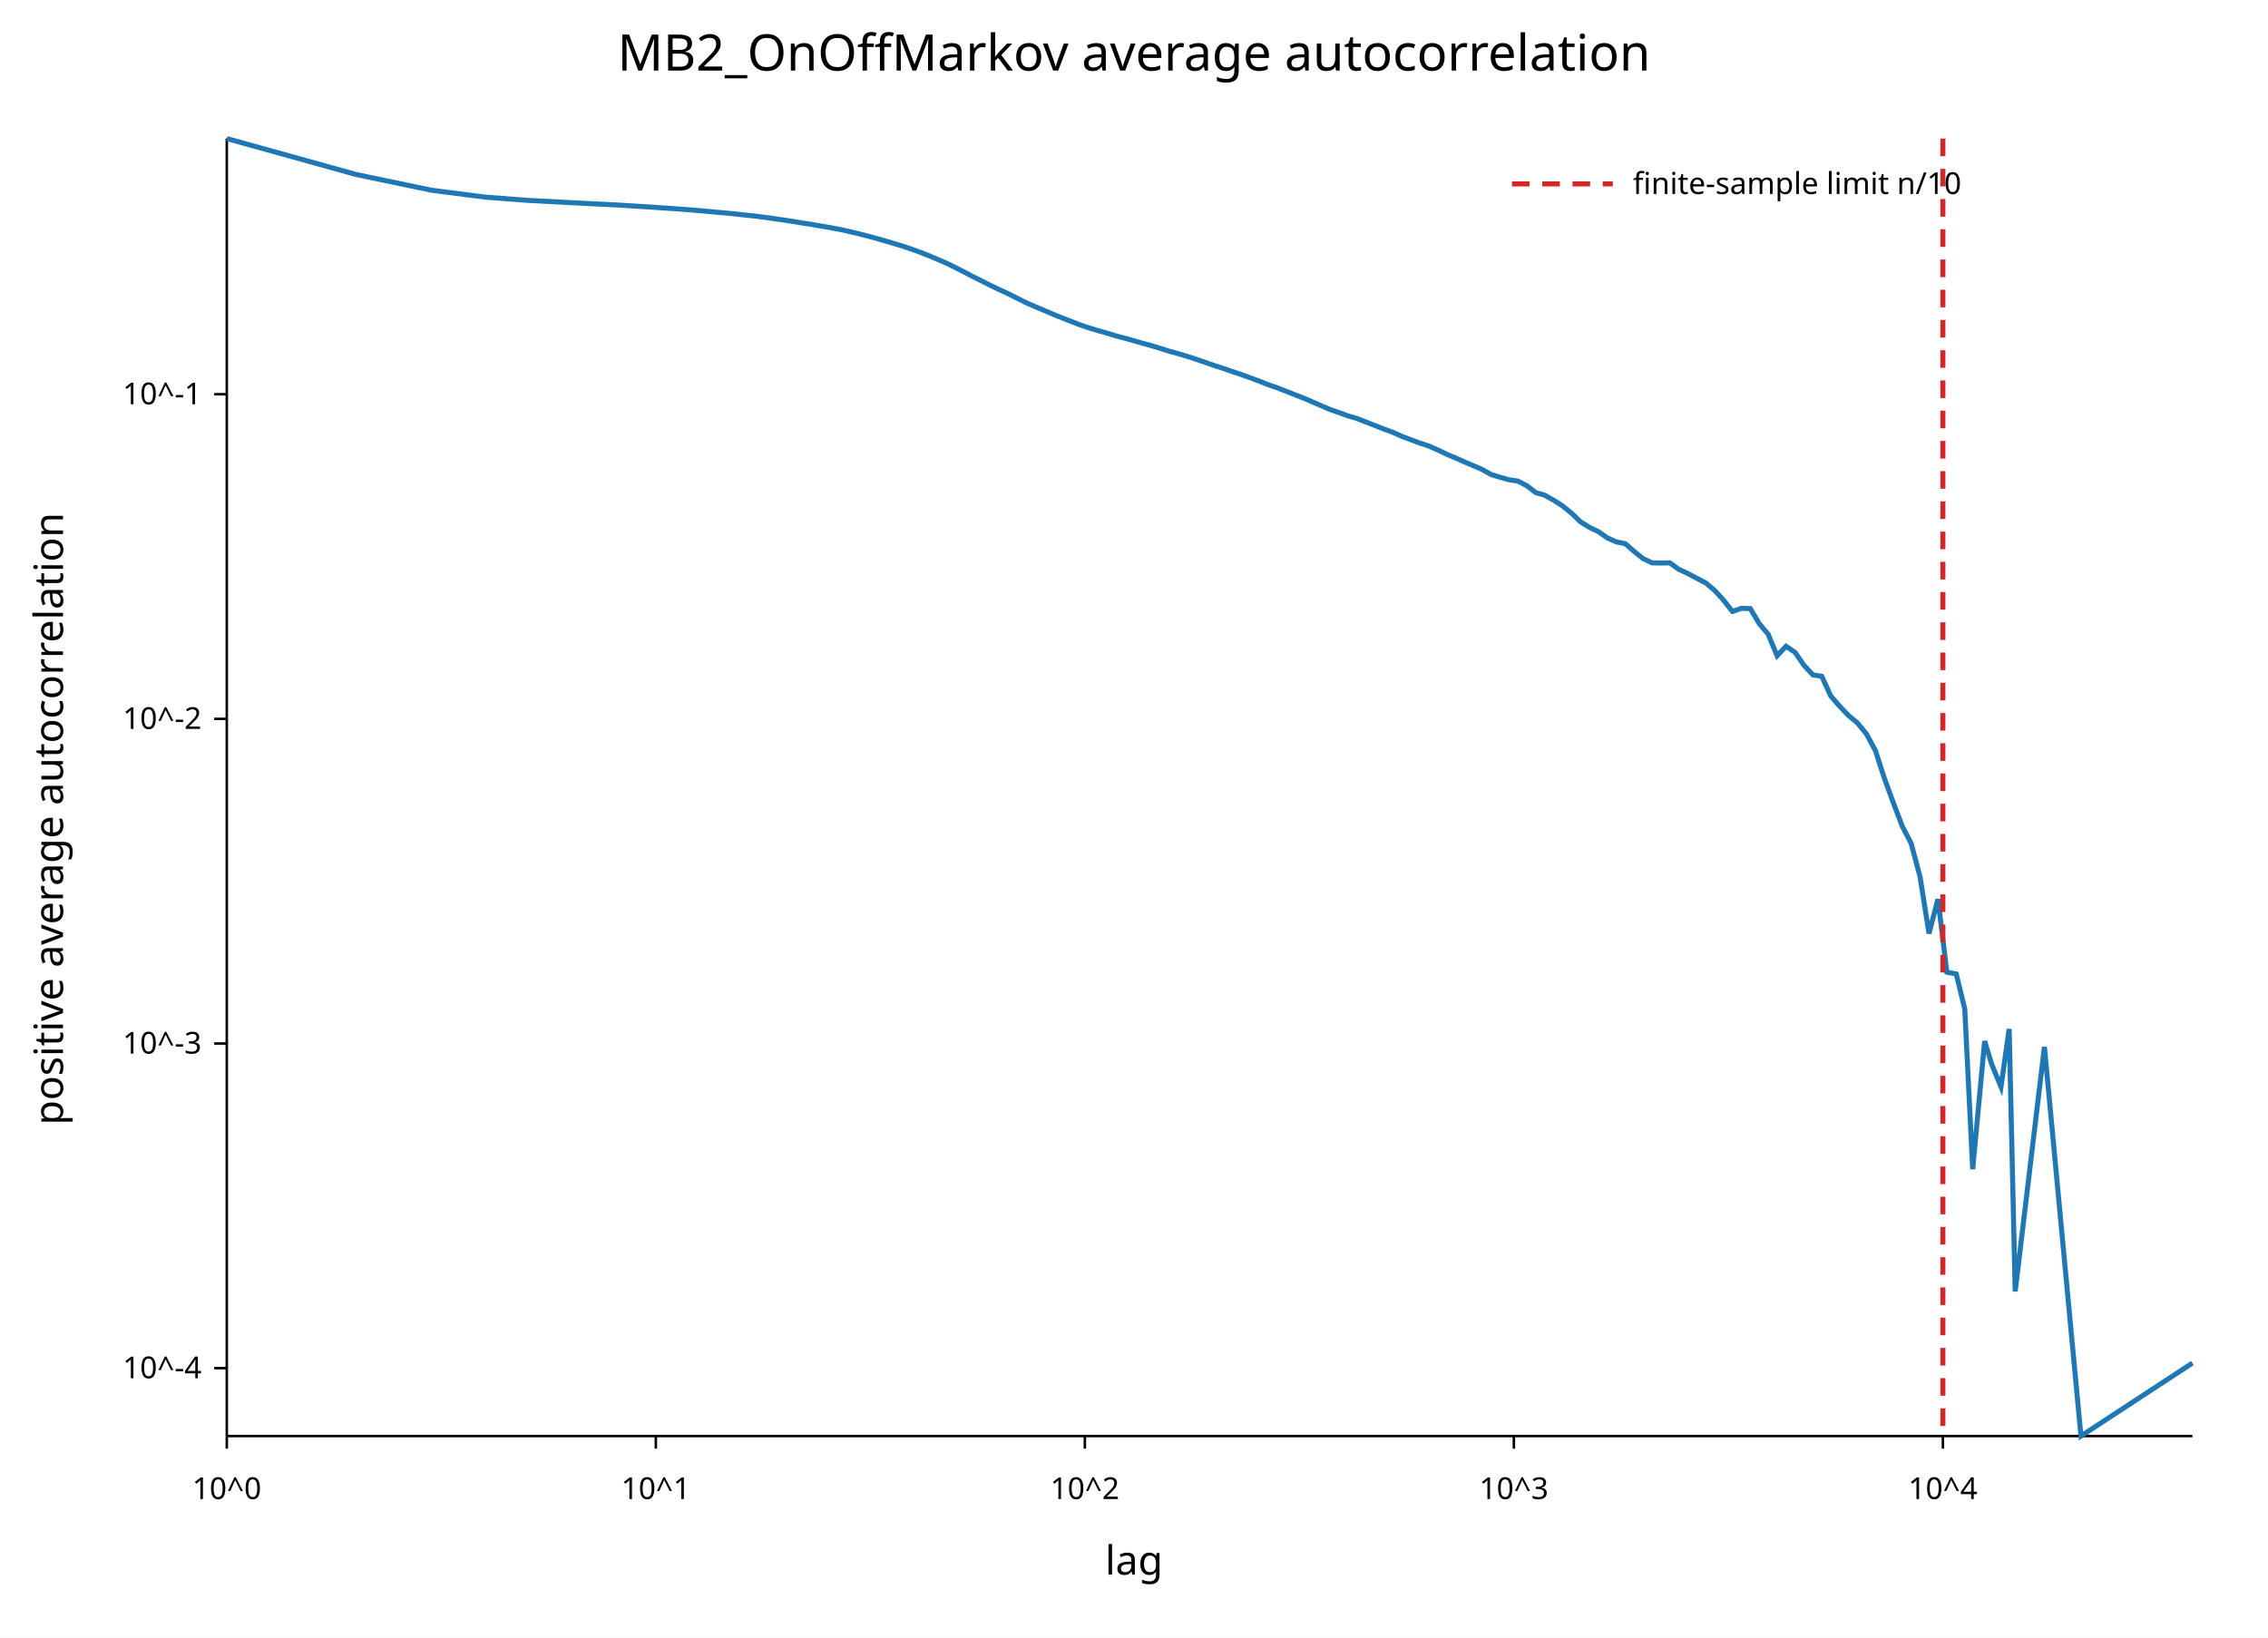
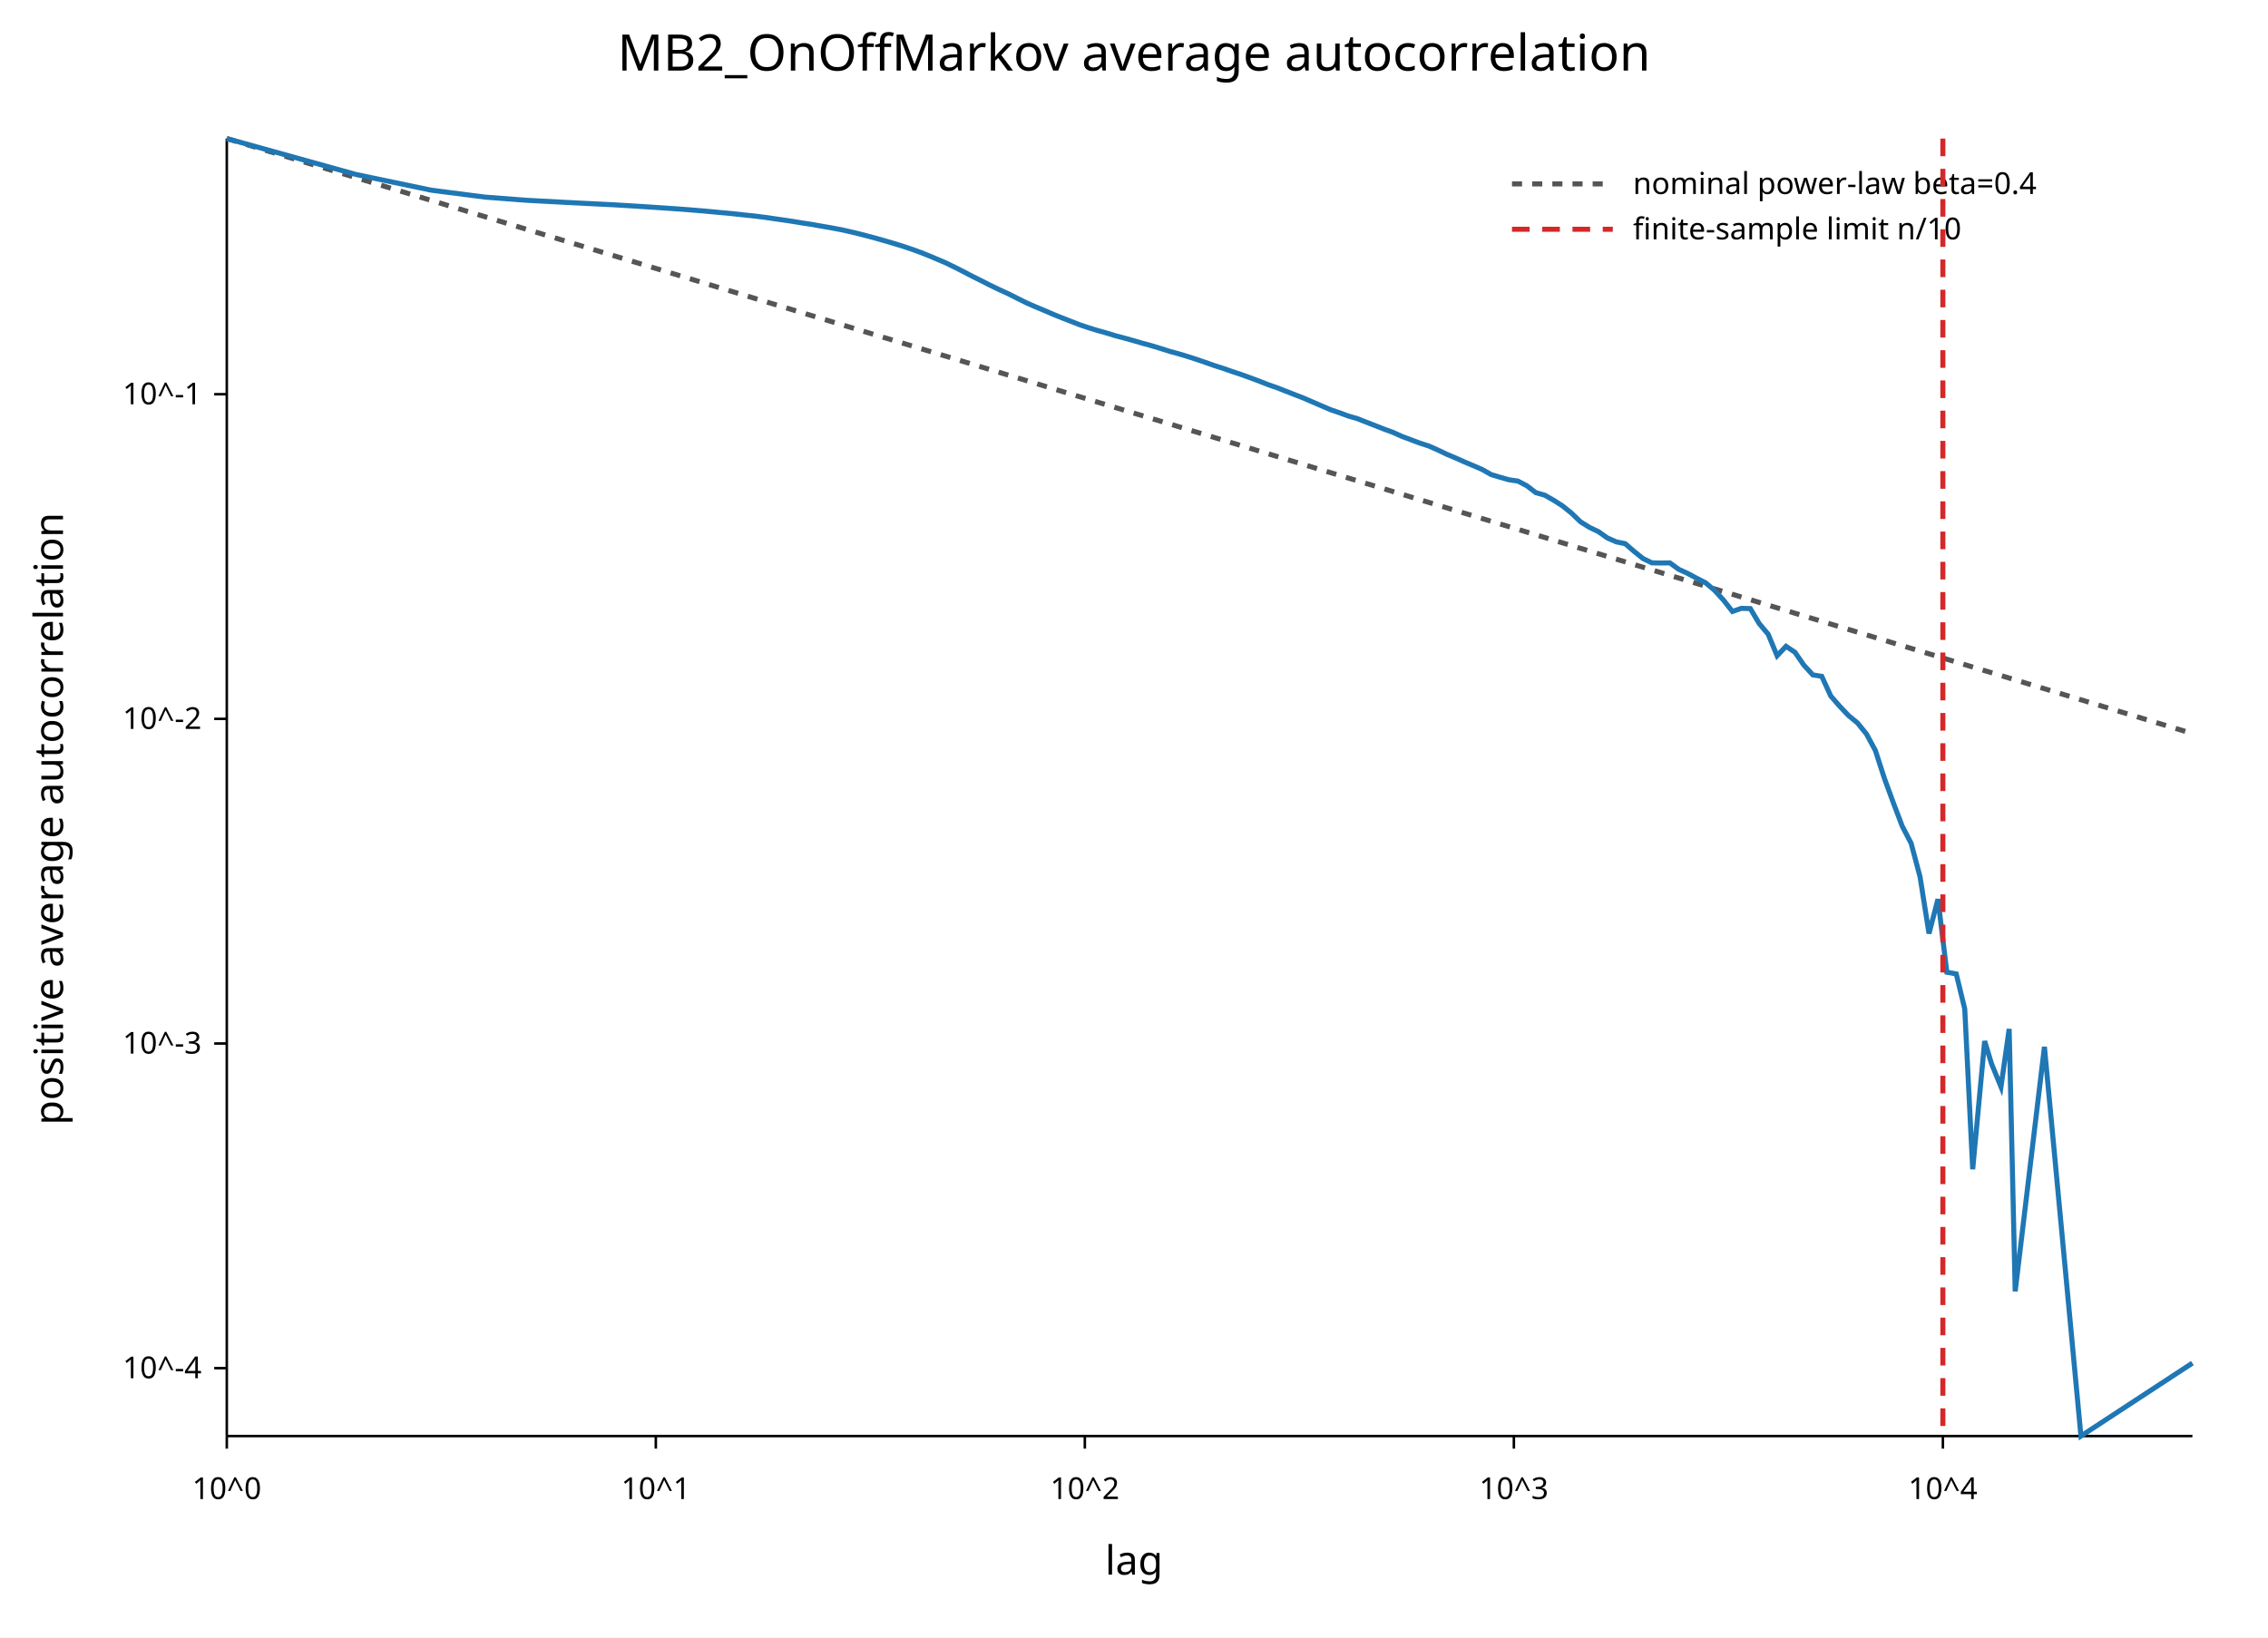
<svg xmlns="http://www.w3.org/2000/svg" width="900" height="650" viewBox="0 0 900 650">
  <rect width="100%" height="100%" fill="white" />
  <text x="450.0" y="28" text-anchor="middle" font-family="sans-serif" font-size="20">MB2_OnOffMarkov average autocorrelation</text>
  <line x1="90" y1="570" x2="870" y2="570" stroke="black" />
  <line x1="90" y1="55" x2="90" y2="570" stroke="black" />
  <line x1="90.0" y1="570" x2="90.0" y2="575" stroke="black" />
  <text x="90.0" y="595" text-anchor="middle" font-family="sans-serif" font-size="12">10^0</text>
  <line x1="260.247" y1="570" x2="260.247" y2="575" stroke="black" />
  <text x="260.247" y="595" text-anchor="middle" font-family="sans-serif" font-size="12">10^1</text>
  <line x1="430.494" y1="570" x2="430.494" y2="575" stroke="black" />
  <text x="430.494" y="595" text-anchor="middle" font-family="sans-serif" font-size="12">10^2</text>
  <line x1="600.742" y1="570" x2="600.742" y2="575" stroke="black" />
  <text x="600.742" y="595" text-anchor="middle" font-family="sans-serif" font-size="12">10^3</text>
  <line x1="770.989" y1="570" x2="770.989" y2="575" stroke="black" />
  <text x="770.989" y="595" text-anchor="middle" font-family="sans-serif" font-size="12">10^4</text>
  <line x1="85" y1="543.05" x2="90" y2="543.05" stroke="black" />
  <text x="80" y="547.05" text-anchor="end" font-family="sans-serif" font-size="12">10^-4</text>
  <line x1="85" y1="414.191" x2="90" y2="414.191" stroke="black" />
  <text x="80" y="418.191" text-anchor="end" font-family="sans-serif" font-size="12">10^-3</text>
  <line x1="85" y1="285.332" x2="90" y2="285.332" stroke="black" />
  <text x="80" y="289.332" text-anchor="end" font-family="sans-serif" font-size="12">10^-2</text>
  <line x1="85" y1="156.473" x2="90" y2="156.473" stroke="black" />
  <text x="80" y="160.473" text-anchor="end" font-family="sans-serif" font-size="12">10^-1</text>
+   <polyline fill="none" stroke="#555555" stroke-width="2" stroke-dasharray="4 4" points="90.0,55.0 141.25,70.52 171.23,79.59 192.5,86.03 209.0,91.03 222.48,95.11 233.88,98.56 243.75,101.55 252.46,104.19 260.25,106.54 267.29,108.68 273.73,110.62 279.65,112.42 285.13,114.08 290.23,115.62 295.0,117.06 299.48,118.42 303.71,119.7 307.7,120.91 311.5,122.06 315.1,123.15 318.54,124.19 321.83,125.19 324.98,126.14 329.45,127.49 333.69,128.78 336.37,129.59 340.22,130.76 343.9,131.87 347.39,132.93 350.73,133.94 353.91,134.9 357.97,136.13 361.81,137.29 365.46,138.4 368.94,139.45 372.27,140.46 375.45,141.42 379.24,142.57 382.85,143.66 386.28,144.7 389.58,145.7 392.72,146.65 396.33,147.74 400.32,148.95 404.12,150.1 407.22,151.04 410.68,152.09 414.45,153.23 418.04,154.32 421.46,155.35 425.12,156.46 428.62,157.52 431.95,158.53 435.49,159.6 439.19,160.72 442.73,161.79 446.09,162.81 449.88,163.96 453.49,165.05 456.93,166.09 460.47,167.16 464.07,168.25 467.74,169.36 471.23,170.42 474.76,171.49 478.33,172.57 481.92,173.66 485.52,174.75 488.95,175.79 492.39,176.83 495.98,177.91 499.55,179.0 503.1,180.07 506.62,181.13 510.1,182.19 513.66,183.27 517.29,184.37 520.86,185.45 524.37,186.51 527.92,187.58 531.49,188.67 534.99,189.72 538.51,190.79 542.1,191.88 545.69,192.96 549.19,194.02 552.67,195.08 556.26,196.16 559.82,197.24 563.33,198.31 566.92,199.39 570.46,200.46 573.99,201.53 577.57,202.61 581.12,203.69 584.65,204.76 588.19,205.83 591.74,206.91 595.29,207.98 598.82,209.05 602.34,210.12 605.91,211.2 609.48,212.28 613.0,213.34 616.55,214.42 620.1,215.49 623.63,216.56 627.18,217.64 630.74,218.71 634.27,219.78 637.83,220.86 641.39,221.94 644.93,223.01 648.46,224.08 652.0,225.15 655.56,226.23 659.1,227.3 662.64,228.37 666.19,229.44 669.73,230.52 673.28,231.59 676.84,232.67 680.38,233.74 683.92,234.81 687.47,235.89 691.02,236.96 694.57,238.04 698.11,239.11 701.65,240.18 705.2,241.26 708.74,242.33 712.29,243.4 715.84,244.48 719.38,245.55 722.93,246.62 726.48,247.7 730.02,248.77 733.57,249.85 737.11,250.92 740.66,251.99 744.2,253.06 747.75,254.14 751.29,255.21 754.84,256.28 758.38,257.36 761.93,258.43 765.48,259.51 769.03,260.58 772.56,261.65 776.29,262.78 779.66,263.8 782.82,264.76 787.56,266.19 790.28,267.01 794.04,268.15 797.29,269.14 799.68,269.86 811.28,273.37 825.77,277.76 870.0,291.15" />
+   <line x1="600" y1="73" x2="640" y2="73" stroke="#555555" stroke-width="2" stroke-dasharray="4 4" />
+   <text x="648" y="77" font-family="sans-serif" font-size="12">nominal power-law beta=0.4</text>
  <polyline fill="none" stroke="#1f77b4" stroke-width="2" points="90.0,55.0 141.25,69.25 171.23,75.51 192.5,78.24 209.0,79.5 222.48,80.22 233.88,80.81 243.75,81.3 252.46,81.83 260.25,82.33 267.29,82.81 273.73,83.29 279.65,83.78 285.13,84.3 290.23,84.76 295.0,85.29 299.48,85.75 303.71,86.29 307.7,86.87 311.5,87.41 315.1,87.96 318.54,88.54 321.83,89.02 324.98,89.59 329.45,90.35 333.69,91.15 336.37,91.74 340.22,92.64 343.9,93.59 347.39,94.52 350.73,95.47 353.91,96.4 357.97,97.63 361.81,98.91 365.46,100.24 368.94,101.63 372.27,103.04 375.45,104.4 379.24,106.26 382.85,108.1 386.28,109.9 389.58,111.52 392.72,113.13 396.33,114.87 400.32,116.7 404.12,118.62 407.22,120.16 410.68,121.68 414.45,123.25 418.04,124.8 421.46,126.18 425.12,127.6 428.62,128.96 431.95,130.08 435.49,131.17 439.19,132.2 442.73,133.29 446.09,134.17 449.88,135.23 453.49,136.28 456.93,137.21 460.47,138.29 464.07,139.43 467.74,140.43 471.23,141.49 474.76,142.63 478.33,143.85 481.92,145.11 485.52,146.26 488.95,147.47 492.39,148.6 495.98,149.9 499.55,151.22 503.1,152.63 506.62,153.84 510.1,155.21 513.66,156.6 517.29,158.01 520.86,159.55 524.37,161.07 527.92,162.59 531.49,163.81 534.99,165.11 538.51,166.12 542.1,167.53 545.69,168.93 549.19,170.31 552.67,171.57 556.26,173.19 559.82,174.52 563.33,175.84 566.92,177.0 570.46,178.56 573.99,180.25 577.57,181.76 581.12,183.34 584.65,184.83 588.19,186.36 591.74,188.37 595.29,189.44 598.82,190.44 602.34,190.95 605.91,192.82 609.48,195.56 613.0,196.56 616.55,198.57 620.1,200.84 623.63,203.69 627.18,207.11 630.74,209.33 634.27,211.0 637.83,213.51 641.39,215.08 644.93,215.8 648.46,218.87 652.0,221.71 655.56,223.42 659.1,223.47 662.64,223.42 666.19,225.99 669.73,227.61 673.28,229.52 676.84,231.34 680.38,234.31 683.92,238.19 687.47,242.7 691.02,241.47 694.57,241.56 698.11,247.53 701.65,251.73 705.2,260.29 708.74,256.53 712.29,258.91 715.84,264.04 719.38,267.88 722.93,268.46 726.48,276.24 730.02,280.31 733.57,284.05 737.11,286.96 740.66,291.34 744.2,297.89 747.75,308.88 751.29,318.55 754.84,327.91 758.38,334.71 761.93,348.06 765.48,370.53 769.03,356.9 772.56,385.89 776.29,386.58 779.66,400.46 782.82,464.1 787.56,413.23 790.28,422.2 794.04,431.4 797.29,408.41 799.68,512.58 811.28,415.52 825.77,570.0 870.0,541.04" />
  <line x1="770.98" y1="55" x2="770.98" y2="570" stroke="#d62728" stroke-width="2" stroke-dasharray="7 5" />
-   <line x1="600" y1="73" x2="640" y2="73" stroke="#d62728" stroke-width="2" stroke-dasharray="7 5" />
-   <text x="648" y="77" font-family="sans-serif" font-size="12">finite-sample limit n/10</text>
+   <line x1="600" y1="91" x2="640" y2="91" stroke="#d62728" stroke-width="2" stroke-dasharray="7 5" />
+   <text x="648" y="95" font-family="sans-serif" font-size="12">finite-sample limit n/10</text>
  <text x="450.0" y="625" text-anchor="middle" font-family="sans-serif" font-size="16">lag</text>
  <text x="25" y="325.0" transform="rotate(-90 25 325.0)" text-anchor="middle" font-family="sans-serif" font-size="16">positive average autocorrelation</text>
</svg>
